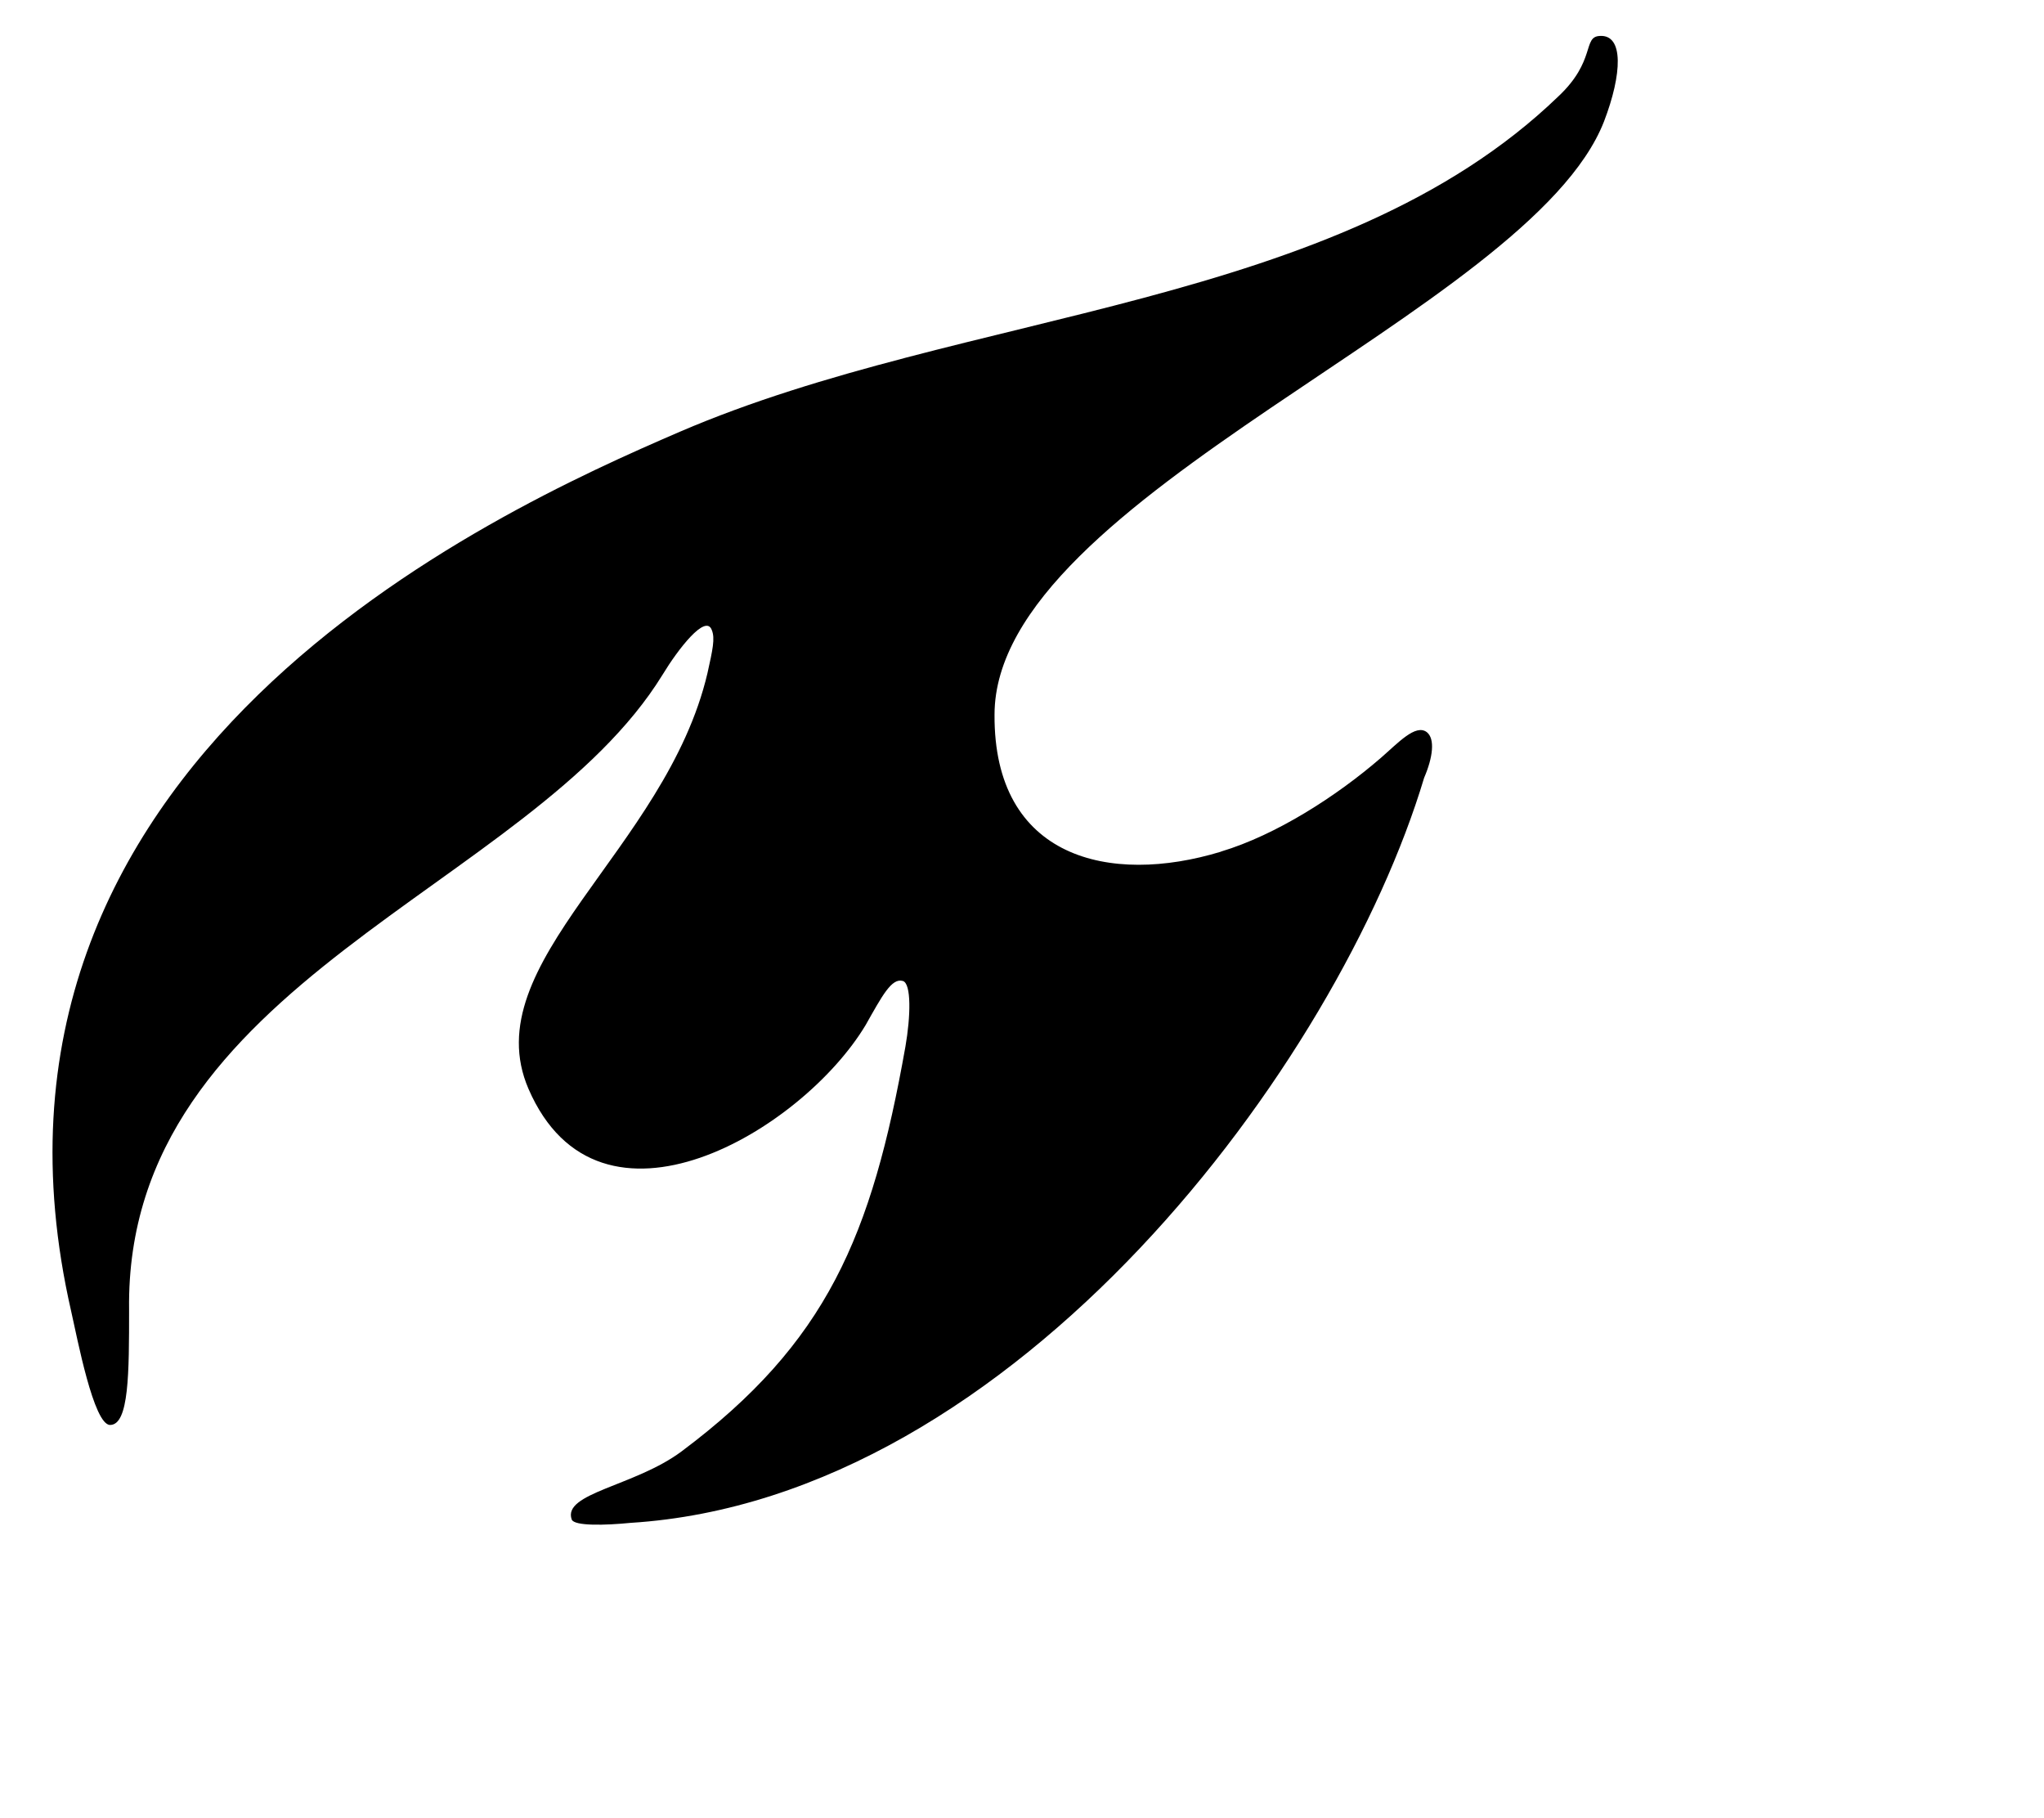
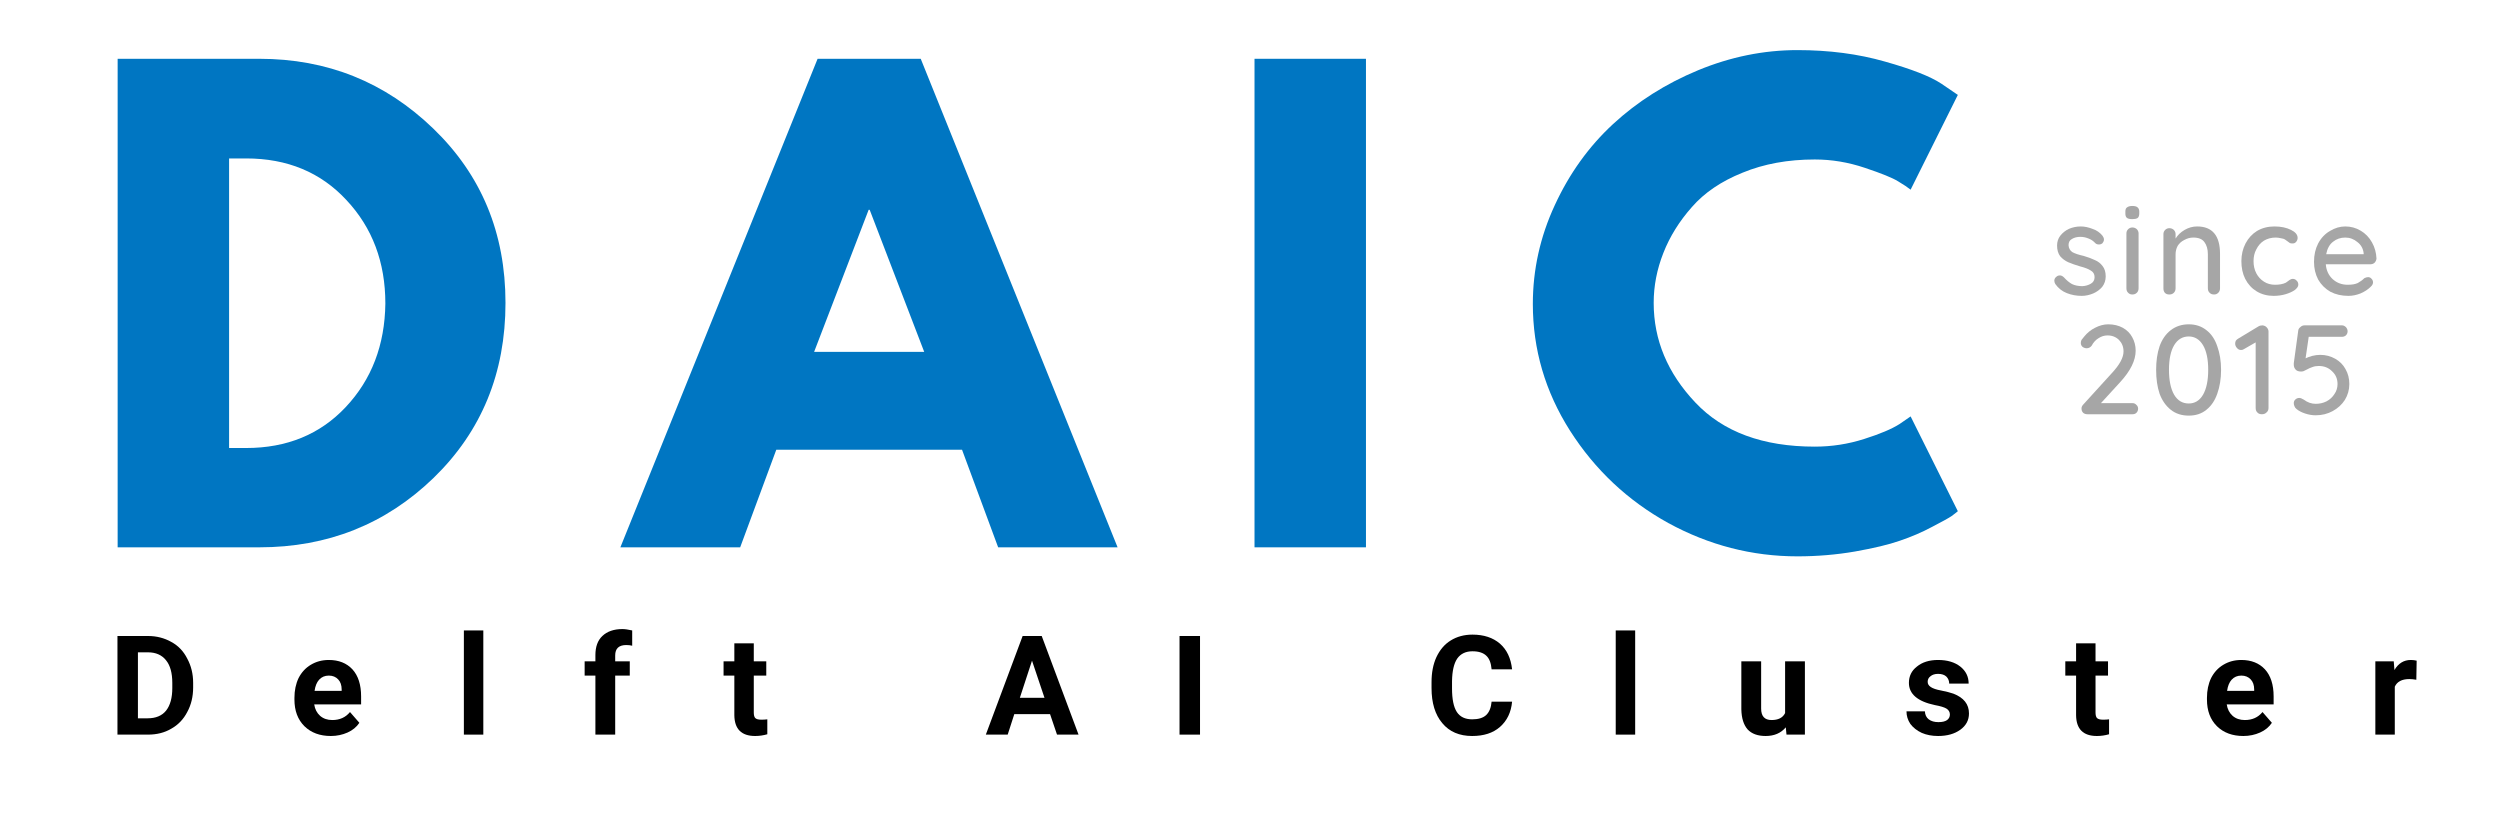
- <svg xmlns="http://www.w3.org/2000/svg" version="1.1" id="logo" x="0px" y="0px" viewBox="0 0 27 24" xml:space="preserve" width="27" height="24">
-   <defs id="defs27" />
-   <style type="text/css" id="style2">
- 	.st0{fill:none;}
- </style>
-   <g id="g22" transform="translate(-72.96486,-182.1642)">
-     <rect x="66.17" y="175.17" class="st0" width="124.37" height="76.53" id="rect4" />
-     <path d="m 89.094,193.411 c -1.473,0.449 -3.003,0.088 -2.992,-1.808 0,-2.893 7.069,-5.315 8.051,-7.835 0.24,-0.625 0.263,-1.151 -0.057,-1.129 -0.228,0.011 -0.046,0.329 -0.548,0.8 -2.923,2.816 -7.834,2.805 -11.603,4.427 -2.467,1.063 -9.707,4.328 -8.04,11.615 0.08,0.351 0.297,1.501 0.514,1.501 0.251,0 0.251,-0.69 0.251,-1.523 -0.057,-4.339 5.299,-5.545 7.046,-8.383 0.206,-0.34 0.571,-0.811 0.651,-0.592 0.046,0.11 0.011,0.263 -0.057,0.57 -0.548,2.334 -3.083,3.824 -2.364,5.49 0.936,2.159 3.62,0.548 4.454,-0.844 0.217,-0.384 0.343,-0.625 0.491,-0.581 0.114,0.033 0.103,0.471 0.034,0.866 -0.445,2.509 -1.039,3.912 -2.958,5.347 -0.617,0.46 -1.576,0.548 -1.45,0.899 0.034,0.088 0.445,0.077 0.777,0.044 5.093,-0.318 9.353,-6.071 10.483,-9.84 0.114,-0.263 0.148,-0.515 0.034,-0.603 -0.148,-0.11 -0.377,0.142 -0.605,0.34 -0.582,0.504 -1.382,1.019 -2.113,1.238 z" id="path10" style="stroke-width:1.119" />
+ <svg xmlns="http://www.w3.org/2000/svg" width="150" zoomAndPan="magnify" viewBox="0 0 112.5 37.5" height="50" preserveAspectRatio="xMidYMid meet" version="1.0">
+   <defs>
+     <g />
+   </defs>
+   <g fill="#0076c2" fill-opacity="1">
+     <g transform="translate(3.700002, 24.62957)">
+       <g>
+         <path d="M 1.594 -21.984 L 7.969 -21.984 C 11.02 -21.984 13.629 -20.938 15.797 -18.844 C 17.961 -16.758 19.047 -14.145 19.047 -11 C 19.047 -7.844 17.969 -5.219 15.812 -3.125 C 13.656 -1.039 11.039 0 7.969 0 L 1.594 0 Z M 6.609 -4.469 L 7.375 -4.469 C 9.207 -4.469 10.703 -5.082 11.859 -6.312 C 13.023 -7.551 13.617 -9.102 13.641 -10.969 C 13.641 -12.832 13.055 -14.383 11.891 -15.625 C 10.734 -16.875 9.227 -17.5 7.375 -17.5 L 6.609 -17.5 Z M 6.609 -4.469 " />
+       </g>
+     </g>
+   </g>
+   <g fill="#0076c2" fill-opacity="1">
+     <g transform="translate(28.66679, 24.62957)">
+       <g>
+         <path d="M 12.766 -21.984 L 21.625 0 L 16.25 0 L 14.625 -4.391 L 6.266 -4.391 L 4.641 0 L -0.75 0 L 8.125 -21.984 Z M 12.922 -8.797 L 10.469 -15.188 L 10.422 -15.188 L 7.969 -8.797 Z M 12.922 -8.797 " />
+       </g>
+     </g>
+   </g>
+   <g fill="#0076c2" fill-opacity="1">
+     <g transform="translate(54.85923, 24.62957)">
+       <g>
+         <path d="M 6.609 -21.984 L 6.609 0 L 1.594 0 L 1.594 -21.984 Z M 6.609 -21.984 " />
+       </g>
+     </g>
+   </g>
+   <g fill="#0076c2" fill-opacity="1">
+     <g transform="translate(68.36878, 24.62957)">
+       <g>
+         <path d="M 13.297 -4.531 C 14.055 -4.531 14.797 -4.645 15.516 -4.875 C 16.234 -5.102 16.766 -5.328 17.109 -5.547 L 17.609 -5.891 L 19.734 -1.625 C 19.672 -1.57 19.578 -1.5 19.453 -1.406 C 19.328 -1.32 19.035 -1.16 18.578 -0.922 C 18.129 -0.68 17.645 -0.473 17.125 -0.297 C 16.613 -0.117 15.941 0.039 15.109 0.188 C 14.273 0.332 13.41 0.406 12.516 0.406 C 10.473 0.406 8.535 -0.094 6.703 -1.094 C 4.879 -2.102 3.406 -3.488 2.281 -5.25 C 1.164 -7.008 0.609 -8.91 0.609 -10.953 C 0.609 -12.492 0.938 -13.973 1.594 -15.391 C 2.25 -16.816 3.125 -18.035 4.219 -19.047 C 5.312 -20.055 6.586 -20.863 8.047 -21.469 C 9.504 -22.07 10.992 -22.375 12.516 -22.375 C 13.941 -22.375 15.254 -22.203 16.453 -21.859 C 17.648 -21.523 18.5 -21.191 19 -20.859 L 19.734 -20.359 L 17.609 -16.094 C 17.484 -16.195 17.297 -16.32 17.047 -16.469 C 16.797 -16.625 16.297 -16.828 15.547 -17.078 C 14.805 -17.328 14.055 -17.453 13.297 -17.453 C 12.086 -17.453 11.004 -17.254 10.047 -16.859 C 9.086 -16.473 8.328 -15.957 7.766 -15.312 C 7.203 -14.676 6.773 -13.988 6.484 -13.25 C 6.191 -12.508 6.047 -11.758 6.047 -11 C 6.047 -9.332 6.672 -7.836 7.922 -6.516 C 9.172 -5.191 10.961 -4.531 13.297 -4.531 Z M 13.297 -4.531 " />
+       </g>
+     </g>
+   </g>
+   <g fill="#000000" fill-opacity="1">
+     <g transform="translate(4.894539, 33.05779)">
+       <g>
+         <path d="M 0.391 0 L 0.391 -4.438 L 1.766 -4.438 C 2.148 -4.438 2.5 -4.348 2.812 -4.172 C 3.125 -4.004 3.363 -3.754 3.531 -3.422 C 3.707 -3.098 3.797 -2.734 3.797 -2.328 L 3.797 -2.125 C 3.797 -1.707 3.707 -1.336 3.531 -1.016 C 3.363 -0.691 3.125 -0.441 2.812 -0.266 C 2.508 -0.086 2.16 0 1.766 0 Z M 1.312 -3.703 L 1.312 -0.734 L 1.75 -0.734 C 2.113 -0.734 2.391 -0.848 2.578 -1.078 C 2.766 -1.316 2.859 -1.656 2.859 -2.094 L 2.859 -2.328 C 2.859 -2.773 2.766 -3.113 2.578 -3.344 C 2.391 -3.582 2.117 -3.703 1.766 -3.703 Z M 1.312 -3.703 " />
+       </g>
+     </g>
+   </g>
+   <g fill="#000000" fill-opacity="1">
+     <g transform="translate(13.03068, 33.05779)">
+       <g>
+         <path d="M 1.859 0.062 C 1.367 0.062 0.973 -0.082 0.672 -0.375 C 0.367 -0.676 0.219 -1.078 0.219 -1.578 L 0.219 -1.656 C 0.219 -1.988 0.281 -2.285 0.406 -2.547 C 0.539 -2.805 0.723 -3.004 0.953 -3.141 C 1.191 -3.285 1.461 -3.359 1.766 -3.359 C 2.211 -3.359 2.566 -3.219 2.828 -2.938 C 3.086 -2.656 3.219 -2.25 3.219 -1.719 L 3.219 -1.359 L 1.109 -1.359 C 1.141 -1.148 1.227 -0.977 1.375 -0.844 C 1.52 -0.719 1.703 -0.656 1.922 -0.656 C 2.254 -0.656 2.52 -0.773 2.719 -1.016 L 3.141 -0.531 C 3.016 -0.344 2.836 -0.195 2.609 -0.094 C 2.379 0.008 2.129 0.062 1.859 0.062 Z M 1.766 -2.656 C 1.586 -2.656 1.441 -2.594 1.328 -2.469 C 1.223 -2.352 1.156 -2.188 1.125 -1.969 L 2.344 -1.969 L 2.344 -2.031 C 2.344 -2.227 2.289 -2.379 2.188 -2.484 C 2.082 -2.598 1.941 -2.656 1.766 -2.656 Z M 1.766 -2.656 " />
+       </g>
+     </g>
+   </g>
+   <g fill="#000000" fill-opacity="1">
+     <g transform="translate(20.48329, 33.05779)">
+       <g>
+         <path d="M 1.266 0 L 0.391 0 L 0.391 -4.688 L 1.266 -4.688 Z M 1.266 0 " />
+       </g>
+     </g>
+   </g>
+   <g fill="#000000" fill-opacity="1">
+     <g transform="translate(26.21486, 33.05779)">
+       <g>
+         <path d="M 0.578 0 L 0.578 -2.656 L 0.094 -2.656 L 0.094 -3.297 L 0.578 -3.297 L 0.578 -3.578 C 0.578 -3.953 0.68 -4.238 0.891 -4.438 C 1.109 -4.645 1.41 -4.75 1.797 -4.75 C 1.91 -4.75 2.055 -4.727 2.234 -4.688 L 2.234 -4 C 2.16 -4.02 2.07 -4.031 1.969 -4.031 C 1.633 -4.031 1.469 -3.875 1.469 -3.562 L 1.469 -3.297 L 2.125 -3.297 L 2.125 -2.656 L 1.469 -2.656 L 1.469 0 Z M 0.578 0 " />
+       </g>
+     </g>
+   </g>
+   <g fill="#000000" fill-opacity="1">
+     <g transform="translate(32.52927, 33.05779)">
+       <g>
+         <path d="M 1.391 -4.109 L 1.391 -3.297 L 1.953 -3.297 L 1.953 -2.656 L 1.391 -2.656 L 1.391 -1 C 1.391 -0.883 1.41 -0.801 1.453 -0.75 C 1.504 -0.695 1.598 -0.672 1.734 -0.672 C 1.828 -0.672 1.914 -0.676 2 -0.688 L 2 -0.016 C 1.82 0.035 1.641 0.062 1.453 0.062 C 0.836 0.062 0.523 -0.25 0.516 -0.875 L 0.516 -2.656 L 0.031 -2.656 L 0.031 -3.297 L 0.516 -3.297 L 0.516 -4.109 Z M 1.391 -4.109 " />
+       </g>
+     </g>
+   </g>
+   <g fill="#000000" fill-opacity="1">
+     <g transform="translate(38.71552, 33.05779)">
+       <g />
+     </g>
+   </g>
+   <g fill="#000000" fill-opacity="1">
+     <g transform="translate(44.34639, 33.05779)">
+       <g>
+         <path d="M 2.906 -0.922 L 1.297 -0.922 L 1 0 L 0.016 0 L 1.672 -4.438 L 2.531 -4.438 L 4.188 0 L 3.219 0 Z M 1.547 -1.656 L 2.656 -1.656 L 2.094 -3.328 Z M 1.547 -1.656 " />
+       </g>
+     </g>
+   </g>
+   <g fill="#000000" fill-opacity="1">
+     <g transform="translate(52.62595, 33.05779)">
+       <g>
+         <path d="M 1.375 0 L 0.453 0 L 0.453 -4.438 L 1.375 -4.438 Z M 1.375 0 " />
+       </g>
+     </g>
+   </g>
+   <g fill="#000000" fill-opacity="1">
+     <g transform="translate(58.5223, 33.05779)">
+       <g />
+     </g>
+   </g>
+   <g fill="#000000" fill-opacity="1">
+     <g transform="translate(64.15318, 33.05779)">
+       <g>
+         <path d="M 3.891 -1.484 C 3.848 -1.004 3.664 -0.625 3.344 -0.344 C 3.031 -0.07 2.613 0.062 2.094 0.062 C 1.52 0.062 1.07 -0.129 0.75 -0.516 C 0.426 -0.898 0.266 -1.426 0.266 -2.094 L 0.266 -2.359 C 0.266 -2.785 0.336 -3.16 0.484 -3.484 C 0.641 -3.816 0.852 -4.066 1.125 -4.234 C 1.406 -4.41 1.734 -4.5 2.109 -4.5 C 2.617 -4.5 3.031 -4.363 3.344 -4.094 C 3.656 -3.82 3.836 -3.438 3.891 -2.938 L 2.969 -2.938 C 2.945 -3.219 2.867 -3.422 2.734 -3.547 C 2.598 -3.68 2.391 -3.75 2.109 -3.75 C 1.805 -3.75 1.578 -3.641 1.422 -3.422 C 1.273 -3.203 1.195 -2.863 1.188 -2.406 L 1.188 -2.078 C 1.188 -1.598 1.258 -1.242 1.406 -1.016 C 1.551 -0.797 1.781 -0.688 2.094 -0.688 C 2.375 -0.688 2.582 -0.75 2.719 -0.875 C 2.863 -1.008 2.945 -1.211 2.969 -1.484 Z M 3.891 -1.484 " />
+       </g>
+     </g>
+   </g>
+   <g fill="#000000" fill-opacity="1">
+     <g transform="translate(72.31678, 33.05779)">
+       <g>
+         <path d="M 1.266 0 L 0.391 0 L 0.391 -4.688 L 1.266 -4.688 Z M 1.266 0 " />
+       </g>
+     </g>
+   </g>
+   <g fill="#000000" fill-opacity="1">
+     <g transform="translate(78.04836, 33.05779)">
+       <g>
+         <path d="M 2.312 -0.328 C 2.094 -0.066 1.789 0.062 1.406 0.062 C 1.051 0.062 0.781 -0.035 0.594 -0.234 C 0.414 -0.441 0.32 -0.742 0.312 -1.141 L 0.312 -3.297 L 1.203 -3.297 L 1.203 -1.172 C 1.203 -0.828 1.359 -0.656 1.672 -0.656 C 1.973 -0.656 2.176 -0.758 2.281 -0.969 L 2.281 -3.297 L 3.172 -3.297 L 3.172 0 L 2.344 0 Z M 2.312 -0.328 " />
+       </g>
+     </g>
+   </g>
+   <g fill="#000000" fill-opacity="1">
+     <g transform="translate(85.61998, 33.05779)">
+       <g>
+         <path d="M 2.125 -0.906 C 2.125 -1.02 2.07 -1.109 1.969 -1.172 C 1.863 -1.234 1.691 -1.285 1.453 -1.328 C 0.672 -1.492 0.281 -1.828 0.281 -2.328 C 0.281 -2.629 0.398 -2.875 0.641 -3.062 C 0.879 -3.258 1.195 -3.359 1.594 -3.359 C 2.008 -3.359 2.344 -3.258 2.594 -3.062 C 2.844 -2.863 2.969 -2.609 2.969 -2.297 L 2.094 -2.297 C 2.094 -2.422 2.051 -2.523 1.969 -2.609 C 1.883 -2.691 1.758 -2.734 1.594 -2.734 C 1.445 -2.734 1.332 -2.695 1.25 -2.625 C 1.164 -2.562 1.125 -2.477 1.125 -2.375 C 1.125 -2.281 1.172 -2.203 1.266 -2.141 C 1.359 -2.078 1.516 -2.023 1.734 -1.984 C 1.953 -1.941 2.133 -1.895 2.281 -1.844 C 2.75 -1.664 2.984 -1.367 2.984 -0.953 C 2.984 -0.648 2.852 -0.406 2.594 -0.219 C 2.332 -0.031 2 0.062 1.594 0.062 C 1.32 0.062 1.078 0.016 0.859 -0.078 C 0.641 -0.18 0.469 -0.316 0.344 -0.484 C 0.227 -0.66 0.172 -0.848 0.172 -1.047 L 1 -1.047 C 1.008 -0.891 1.066 -0.77 1.172 -0.688 C 1.285 -0.602 1.43 -0.562 1.609 -0.562 C 1.785 -0.562 1.914 -0.594 2 -0.656 C 2.082 -0.719 2.125 -0.801 2.125 -0.906 Z M 2.125 -0.906 " />
+       </g>
+     </g>
+   </g>
+   <g fill="#000000" fill-opacity="1">
+     <g transform="translate(92.90781, 33.05779)">
+       <g>
+         <path d="M 1.391 -4.109 L 1.391 -3.297 L 1.953 -3.297 L 1.953 -2.656 L 1.391 -2.656 L 1.391 -1 C 1.391 -0.883 1.41 -0.801 1.453 -0.75 C 1.504 -0.695 1.598 -0.672 1.734 -0.672 C 1.828 -0.672 1.914 -0.676 2 -0.688 L 2 -0.016 C 1.82 0.035 1.641 0.062 1.453 0.062 C 0.836 0.062 0.523 -0.25 0.516 -0.875 L 0.516 -2.656 L 0.031 -2.656 L 0.031 -3.297 L 0.516 -3.297 L 0.516 -4.109 Z M 1.391 -4.109 " />
+       </g>
+     </g>
+   </g>
+   <g fill="#000000" fill-opacity="1">
+     <g transform="translate(99.09406, 33.05779)">
+       <g>
+         <path d="M 1.859 0.062 C 1.367 0.062 0.973 -0.082 0.672 -0.375 C 0.367 -0.676 0.219 -1.078 0.219 -1.578 L 0.219 -1.656 C 0.219 -1.988 0.281 -2.285 0.406 -2.547 C 0.539 -2.805 0.723 -3.004 0.953 -3.141 C 1.191 -3.285 1.461 -3.359 1.766 -3.359 C 2.211 -3.359 2.566 -3.219 2.828 -2.938 C 3.086 -2.656 3.219 -2.25 3.219 -1.719 L 3.219 -1.359 L 1.109 -1.359 C 1.141 -1.148 1.227 -0.977 1.375 -0.844 C 1.52 -0.719 1.703 -0.656 1.922 -0.656 C 2.254 -0.656 2.52 -0.773 2.719 -1.016 L 3.141 -0.531 C 3.016 -0.344 2.836 -0.195 2.609 -0.094 C 2.379 0.008 2.129 0.062 1.859 0.062 Z M 1.766 -2.656 C 1.586 -2.656 1.441 -2.594 1.328 -2.469 C 1.223 -2.352 1.156 -2.188 1.125 -1.969 L 2.344 -1.969 L 2.344 -2.031 C 2.344 -2.227 2.289 -2.379 2.188 -2.484 C 2.082 -2.598 1.941 -2.656 1.766 -2.656 Z M 1.766 -2.656 " />
+       </g>
+     </g>
+   </g>
+   <g fill="#000000" fill-opacity="1">
+     <g transform="translate(106.5467, 33.05779)">
+       <g>
+         <path d="M 2.188 -2.469 C 2.07 -2.488 1.969 -2.5 1.875 -2.5 C 1.539 -2.5 1.32 -2.383 1.219 -2.156 L 1.219 0 L 0.344 0 L 0.344 -3.297 L 1.172 -3.297 L 1.203 -2.906 C 1.379 -3.207 1.625 -3.359 1.938 -3.359 C 2.031 -3.359 2.117 -3.348 2.203 -3.328 Z M 2.188 -2.469 " />
+       </g>
+     </g>
+   </g>
+   <g fill="#a6a6a6" fill-opacity="1">
+     <g transform="translate(92.25641, 13.25215)">
+       <g>
+         <path d="M 0.234 -0.469 C 0.203 -0.52 0.188 -0.57 0.188 -0.625 C 0.188 -0.695 0.223 -0.758 0.297 -0.812 C 0.336 -0.844 0.383 -0.859 0.438 -0.859 C 0.5 -0.859 0.562 -0.828 0.625 -0.766 C 0.738 -0.641 0.859 -0.539 0.984 -0.469 C 1.117 -0.406 1.273 -0.375 1.453 -0.375 C 1.598 -0.383 1.723 -0.422 1.828 -0.484 C 1.941 -0.547 2 -0.645 2 -0.781 C 2 -0.914 1.941 -1.016 1.828 -1.078 C 1.723 -1.148 1.562 -1.211 1.344 -1.266 C 1.133 -1.328 0.957 -1.391 0.812 -1.453 C 0.676 -1.516 0.555 -1.602 0.453 -1.719 C 0.359 -1.844 0.312 -2.004 0.312 -2.203 C 0.312 -2.367 0.359 -2.516 0.453 -2.641 C 0.555 -2.773 0.688 -2.879 0.844 -2.953 C 1.008 -3.023 1.188 -3.062 1.375 -3.062 C 1.551 -3.062 1.727 -3.023 1.906 -2.953 C 2.094 -2.891 2.242 -2.785 2.359 -2.641 C 2.398 -2.586 2.422 -2.531 2.422 -2.469 C 2.422 -2.414 2.395 -2.359 2.344 -2.297 C 2.301 -2.266 2.254 -2.25 2.203 -2.25 C 2.129 -2.25 2.07 -2.27 2.031 -2.312 C 1.945 -2.406 1.848 -2.473 1.734 -2.516 C 1.617 -2.566 1.492 -2.594 1.359 -2.594 C 1.211 -2.594 1.086 -2.562 0.984 -2.5 C 0.879 -2.445 0.828 -2.352 0.828 -2.219 C 0.836 -2.082 0.895 -1.977 1 -1.906 C 1.113 -1.844 1.285 -1.785 1.516 -1.734 C 1.723 -1.672 1.891 -1.609 2.016 -1.547 C 2.148 -1.492 2.266 -1.406 2.359 -1.281 C 2.453 -1.164 2.5 -1.008 2.5 -0.812 C 2.5 -0.633 2.445 -0.477 2.344 -0.344 C 2.238 -0.219 2.102 -0.117 1.938 -0.047 C 1.77 0.023 1.598 0.062 1.422 0.062 C 1.18 0.062 0.957 0.02 0.75 -0.062 C 0.539 -0.145 0.367 -0.281 0.234 -0.469 Z M 0.234 -0.469 " />
+       </g>
+     </g>
+   </g>
+   <g fill="#a6a6a6" fill-opacity="1">
+     <g transform="translate(95.31389, 13.25215)">
+       <g>
+         <path d="M 0.922 -0.281 C 0.922 -0.195 0.895 -0.129 0.844 -0.078 C 0.789 -0.023 0.723 0 0.641 0 C 0.566 0 0.504 -0.023 0.453 -0.078 C 0.398 -0.129 0.375 -0.195 0.375 -0.281 L 0.375 -2.75 C 0.375 -2.82 0.398 -2.883 0.453 -2.938 C 0.504 -2.988 0.566 -3.016 0.641 -3.016 C 0.723 -3.016 0.789 -2.988 0.844 -2.938 C 0.895 -2.883 0.922 -2.82 0.922 -2.75 Z M 0.641 -3.391 C 0.523 -3.391 0.441 -3.41 0.391 -3.453 C 0.348 -3.492 0.328 -3.555 0.328 -3.641 L 0.328 -3.734 C 0.328 -3.828 0.352 -3.891 0.406 -3.922 C 0.457 -3.961 0.535 -3.984 0.641 -3.984 C 0.754 -3.984 0.832 -3.961 0.875 -3.922 C 0.926 -3.879 0.953 -3.816 0.953 -3.734 L 0.953 -3.641 C 0.953 -3.547 0.926 -3.477 0.875 -3.438 C 0.82 -3.406 0.742 -3.391 0.641 -3.391 Z M 0.641 -3.391 " />
+       </g>
+     </g>
+   </g>
+   <g fill="#a6a6a6" fill-opacity="1">
+     <g transform="translate(96.94805, 13.25215)">
+       <g>
+         <path d="M 1.922 -3.062 C 2.609 -3.062 2.953 -2.648 2.953 -1.828 L 2.953 -0.281 C 2.953 -0.195 2.926 -0.129 2.875 -0.078 C 2.82 -0.023 2.758 0 2.688 0 C 2.602 0 2.535 -0.023 2.484 -0.078 C 2.43 -0.129 2.406 -0.195 2.406 -0.281 L 2.406 -1.812 C 2.406 -2.039 2.352 -2.223 2.25 -2.359 C 2.156 -2.492 1.988 -2.562 1.75 -2.562 C 1.602 -2.562 1.469 -2.523 1.344 -2.453 C 1.219 -2.391 1.117 -2.301 1.047 -2.188 C 0.984 -2.07 0.953 -1.945 0.953 -1.812 L 0.953 -0.281 C 0.953 -0.195 0.926 -0.129 0.875 -0.078 C 0.82 -0.023 0.754 0 0.672 0 C 0.586 0 0.52 -0.023 0.469 -0.078 C 0.426 -0.129 0.406 -0.195 0.406 -0.281 L 0.406 -2.719 C 0.406 -2.789 0.43 -2.852 0.484 -2.906 C 0.535 -2.957 0.598 -2.984 0.672 -2.984 C 0.754 -2.984 0.82 -2.957 0.875 -2.906 C 0.926 -2.852 0.953 -2.789 0.953 -2.719 L 0.953 -2.516 C 1.047 -2.672 1.18 -2.801 1.359 -2.906 C 1.535 -3.008 1.723 -3.062 1.922 -3.062 Z M 1.922 -3.062 " />
+       </g>
+     </g>
+   </g>
+   <g fill="#a6a6a6" fill-opacity="1">
+     <g transform="translate(100.6432, 13.25215)">
+       <g>
+         <path d="M 1.703 -3.062 C 2.004 -3.062 2.254 -3.008 2.453 -2.906 C 2.648 -2.812 2.75 -2.691 2.75 -2.547 C 2.75 -2.484 2.727 -2.426 2.688 -2.375 C 2.645 -2.32 2.594 -2.297 2.531 -2.297 C 2.477 -2.297 2.438 -2.301 2.406 -2.312 C 2.383 -2.332 2.348 -2.359 2.297 -2.391 C 2.273 -2.41 2.238 -2.438 2.188 -2.469 C 2.145 -2.5 2.082 -2.52 2 -2.531 C 1.914 -2.551 1.836 -2.562 1.766 -2.562 C 1.566 -2.562 1.391 -2.516 1.234 -2.422 C 1.086 -2.328 0.973 -2.195 0.891 -2.031 C 0.805 -1.875 0.766 -1.695 0.766 -1.5 C 0.766 -1.301 0.805 -1.117 0.891 -0.953 C 0.973 -0.797 1.086 -0.672 1.234 -0.578 C 1.379 -0.484 1.547 -0.438 1.734 -0.438 C 1.93 -0.438 2.094 -0.469 2.219 -0.531 C 2.25 -0.551 2.285 -0.578 2.328 -0.609 C 2.367 -0.641 2.398 -0.66 2.422 -0.672 C 2.453 -0.691 2.488 -0.703 2.531 -0.703 C 2.602 -0.703 2.66 -0.676 2.703 -0.625 C 2.754 -0.582 2.781 -0.52 2.781 -0.438 C 2.781 -0.363 2.727 -0.285 2.625 -0.203 C 2.52 -0.129 2.383 -0.066 2.219 -0.016 C 2.051 0.035 1.867 0.062 1.672 0.062 C 1.391 0.062 1.133 -0.004 0.906 -0.141 C 0.688 -0.273 0.516 -0.461 0.391 -0.703 C 0.273 -0.941 0.219 -1.207 0.219 -1.5 C 0.219 -1.789 0.281 -2.055 0.406 -2.297 C 0.531 -2.535 0.703 -2.723 0.922 -2.859 C 1.148 -2.992 1.41 -3.062 1.703 -3.062 Z M 1.703 -3.062 " />
+       </g>
+     </g>
+   </g>
+   <g fill="#a6a6a6" fill-opacity="1">
+     <g transform="translate(103.9113, 13.25215)">
+       <g>
+         <path d="M 3.031 -1.609 C 3.02 -1.535 2.988 -1.473 2.938 -1.422 C 2.883 -1.379 2.82 -1.359 2.75 -1.359 L 0.75 -1.359 C 0.77 -1.086 0.875 -0.863 1.062 -0.688 C 1.25 -0.52 1.473 -0.438 1.734 -0.438 C 1.922 -0.438 2.07 -0.461 2.188 -0.516 C 2.301 -0.578 2.398 -0.648 2.484 -0.734 C 2.547 -0.766 2.602 -0.781 2.656 -0.781 C 2.719 -0.781 2.77 -0.754 2.812 -0.703 C 2.852 -0.66 2.875 -0.609 2.875 -0.547 C 2.875 -0.473 2.836 -0.406 2.766 -0.344 C 2.648 -0.227 2.5 -0.129 2.312 -0.047 C 2.133 0.023 1.953 0.062 1.766 0.062 C 1.461 0.062 1.191 0 0.953 -0.125 C 0.723 -0.258 0.539 -0.441 0.406 -0.672 C 0.281 -0.91 0.219 -1.176 0.219 -1.469 C 0.219 -1.781 0.281 -2.055 0.406 -2.297 C 0.539 -2.547 0.719 -2.734 0.938 -2.859 C 1.156 -2.992 1.383 -3.062 1.625 -3.062 C 1.875 -3.062 2.102 -3 2.312 -2.875 C 2.531 -2.75 2.703 -2.57 2.828 -2.344 C 2.953 -2.125 3.02 -1.879 3.031 -1.609 Z M 1.625 -2.562 C 1.414 -2.562 1.234 -2.5 1.078 -2.375 C 0.922 -2.258 0.816 -2.07 0.766 -1.812 L 2.453 -1.812 L 2.453 -1.859 C 2.43 -2.066 2.336 -2.234 2.172 -2.359 C 2.016 -2.492 1.832 -2.562 1.625 -2.562 Z M 1.625 -2.562 " />
+       </g>
+     </g>
+   </g>
+   <g fill="#a6a6a6" fill-opacity="1">
+     <g transform="translate(93.29273, 18.64098)">
+       <g>
+         <path d="M 2.672 -0.5 C 2.742 -0.5 2.801 -0.473 2.844 -0.422 C 2.895 -0.379 2.922 -0.32 2.922 -0.25 C 2.922 -0.176 2.895 -0.113 2.844 -0.062 C 2.801 -0.02 2.742 0 2.672 0 L 0.641 0 C 0.566 0 0.504 -0.02 0.453 -0.062 C 0.398 -0.113 0.375 -0.18 0.375 -0.266 C 0.375 -0.328 0.406 -0.391 0.469 -0.453 L 1.734 -1.844 C 2.086 -2.219 2.266 -2.547 2.266 -2.828 C 2.266 -3.035 2.195 -3.207 2.062 -3.344 C 1.926 -3.477 1.754 -3.547 1.547 -3.547 C 1.398 -3.547 1.266 -3.504 1.141 -3.422 C 1.016 -3.348 0.91 -3.234 0.828 -3.078 C 0.766 -3.004 0.691 -2.969 0.609 -2.969 C 0.547 -2.969 0.484 -2.988 0.422 -3.031 C 0.367 -3.082 0.344 -3.141 0.344 -3.203 C 0.344 -3.254 0.352 -3.301 0.375 -3.344 C 0.406 -3.383 0.445 -3.438 0.5 -3.5 C 0.633 -3.664 0.797 -3.797 0.984 -3.891 C 1.18 -3.992 1.379 -4.047 1.578 -4.047 C 1.828 -4.047 2.047 -3.992 2.234 -3.891 C 2.422 -3.785 2.562 -3.645 2.656 -3.469 C 2.758 -3.289 2.812 -3.086 2.812 -2.859 C 2.812 -2.422 2.578 -1.945 2.109 -1.438 L 1.25 -0.5 Z M 2.672 -0.5 " />
+       </g>
+     </g>
+   </g>
+   <g fill="#a6a6a6" fill-opacity="1">
+     <g transform="translate(96.76011, 18.64098)">
+       <g>
+         <path d="M 1.734 0.062 C 1.422 0.062 1.148 -0.023 0.922 -0.203 C 0.703 -0.379 0.535 -0.617 0.422 -0.922 C 0.316 -1.234 0.266 -1.594 0.266 -2 C 0.266 -2.395 0.316 -2.75 0.422 -3.062 C 0.535 -3.375 0.703 -3.613 0.922 -3.781 C 1.148 -3.957 1.422 -4.047 1.734 -4.047 C 2.047 -4.047 2.312 -3.957 2.531 -3.781 C 2.75 -3.613 2.91 -3.375 3.016 -3.062 C 3.129 -2.75 3.188 -2.395 3.188 -2 C 3.188 -1.594 3.129 -1.234 3.016 -0.922 C 2.91 -0.617 2.75 -0.379 2.531 -0.203 C 2.312 -0.023 2.047 0.062 1.734 0.062 Z M 1.734 -0.484 C 2.004 -0.484 2.219 -0.613 2.375 -0.875 C 2.531 -1.145 2.609 -1.52 2.609 -2 C 2.609 -2.477 2.531 -2.848 2.375 -3.109 C 2.219 -3.367 2.004 -3.5 1.734 -3.5 C 1.453 -3.5 1.234 -3.367 1.078 -3.109 C 0.922 -2.848 0.844 -2.477 0.844 -2 C 0.844 -1.52 0.922 -1.145 1.078 -0.875 C 1.234 -0.613 1.453 -0.484 1.734 -0.484 Z M 1.734 -0.484 " />
+       </g>
+     </g>
+   </g>
+   <g fill="#a6a6a6" fill-opacity="1">
+     <g transform="translate(100.552, 18.64098)">
+       <g>
+         <path d="M 1.266 -4 C 1.348 -3.988 1.41 -3.957 1.453 -3.906 C 1.504 -3.852 1.531 -3.789 1.531 -3.719 L 1.531 -0.281 C 1.531 -0.195 1.5 -0.129 1.438 -0.078 C 1.383 -0.023 1.316 0 1.234 0 C 1.148 0 1.082 -0.023 1.031 -0.078 C 0.977 -0.129 0.953 -0.195 0.953 -0.281 L 0.953 -3.234 L 0.438 -2.938 C 0.395 -2.906 0.348 -2.891 0.297 -2.891 C 0.223 -2.891 0.16 -2.922 0.109 -2.984 C 0.055 -3.047 0.031 -3.109 0.031 -3.172 C 0.031 -3.223 0.039 -3.27 0.062 -3.312 C 0.094 -3.352 0.129 -3.383 0.172 -3.406 L 1.078 -3.953 C 1.129 -3.984 1.191 -4 1.266 -4 Z M 1.266 -4 " />
+       </g>
+     </g>
+   </g>
+   <g fill="#a6a6a6" fill-opacity="1">
+     <g transform="translate(102.8921, 18.64098)">
+       <g>
+         <path d="M 1.516 -2.672 C 1.766 -2.672 1.988 -2.613 2.188 -2.5 C 2.395 -2.383 2.551 -2.227 2.656 -2.031 C 2.77 -1.832 2.828 -1.609 2.828 -1.359 C 2.828 -1.098 2.758 -0.859 2.625 -0.641 C 2.488 -0.43 2.305 -0.266 2.078 -0.141 C 1.848 -0.016 1.594 0.047 1.312 0.047 C 1.156 0.047 1 0.02 0.844 -0.031 C 0.688 -0.082 0.555 -0.148 0.453 -0.234 C 0.41 -0.266 0.379 -0.305 0.359 -0.359 C 0.336 -0.41 0.328 -0.457 0.328 -0.5 C 0.328 -0.562 0.348 -0.613 0.391 -0.656 C 0.441 -0.707 0.504 -0.734 0.578 -0.734 C 0.629 -0.734 0.695 -0.707 0.781 -0.656 C 0.945 -0.531 1.125 -0.469 1.312 -0.469 C 1.488 -0.469 1.648 -0.504 1.797 -0.578 C 1.953 -0.66 2.07 -0.77 2.156 -0.906 C 2.25 -1.039 2.297 -1.191 2.297 -1.359 C 2.297 -1.598 2.211 -1.789 2.047 -1.938 C 1.891 -2.094 1.691 -2.172 1.453 -2.172 C 1.348 -2.172 1.254 -2.156 1.172 -2.125 C 1.098 -2.102 1.004 -2.062 0.891 -2 C 0.848 -1.977 0.805 -1.957 0.766 -1.938 C 0.723 -1.926 0.688 -1.922 0.656 -1.922 C 0.539 -1.922 0.457 -1.953 0.406 -2.016 C 0.352 -2.078 0.328 -2.148 0.328 -2.234 L 0.328 -2.297 L 0.531 -3.781 C 0.539 -3.832 0.57 -3.879 0.625 -3.922 C 0.676 -3.973 0.738 -4 0.812 -4 L 2.5 -4 C 2.562 -4 2.617 -3.973 2.672 -3.922 C 2.723 -3.867 2.75 -3.805 2.75 -3.734 C 2.75 -3.66 2.723 -3.598 2.672 -3.547 C 2.617 -3.504 2.562 -3.484 2.5 -3.484 L 1 -3.484 L 0.859 -2.516 C 0.941 -2.555 1.039 -2.594 1.156 -2.625 C 1.281 -2.656 1.398 -2.672 1.516 -2.672 Z M 1.516 -2.672 " />
+       </g>
+     </g>
  </g>
</svg>
